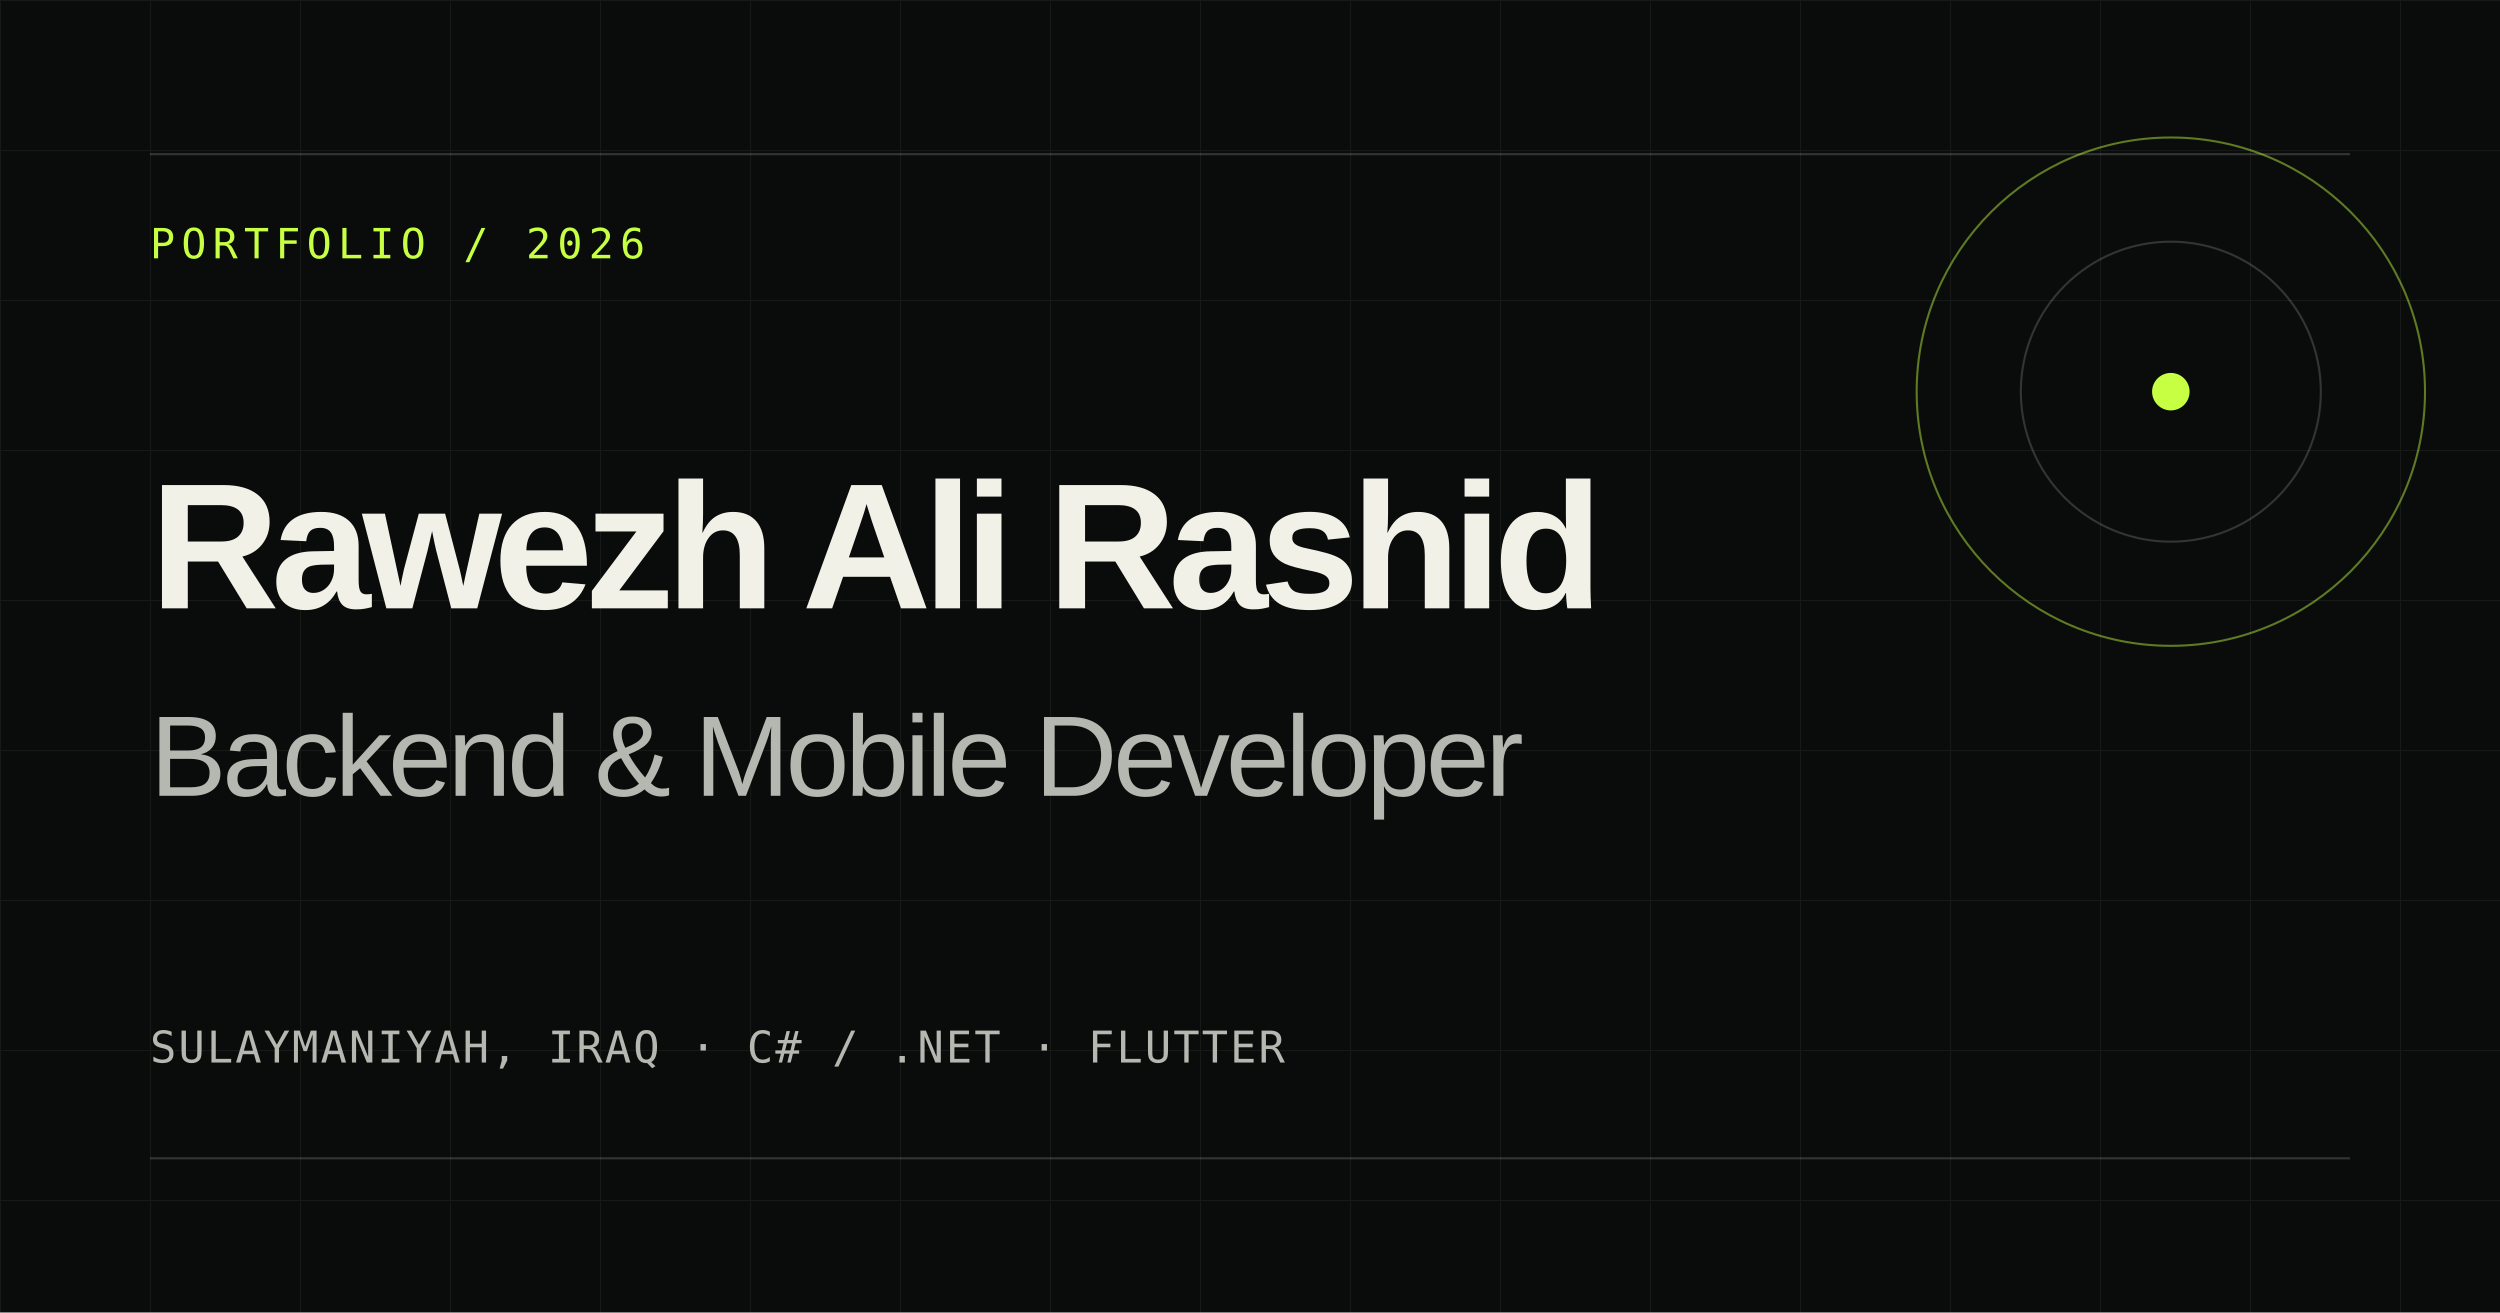
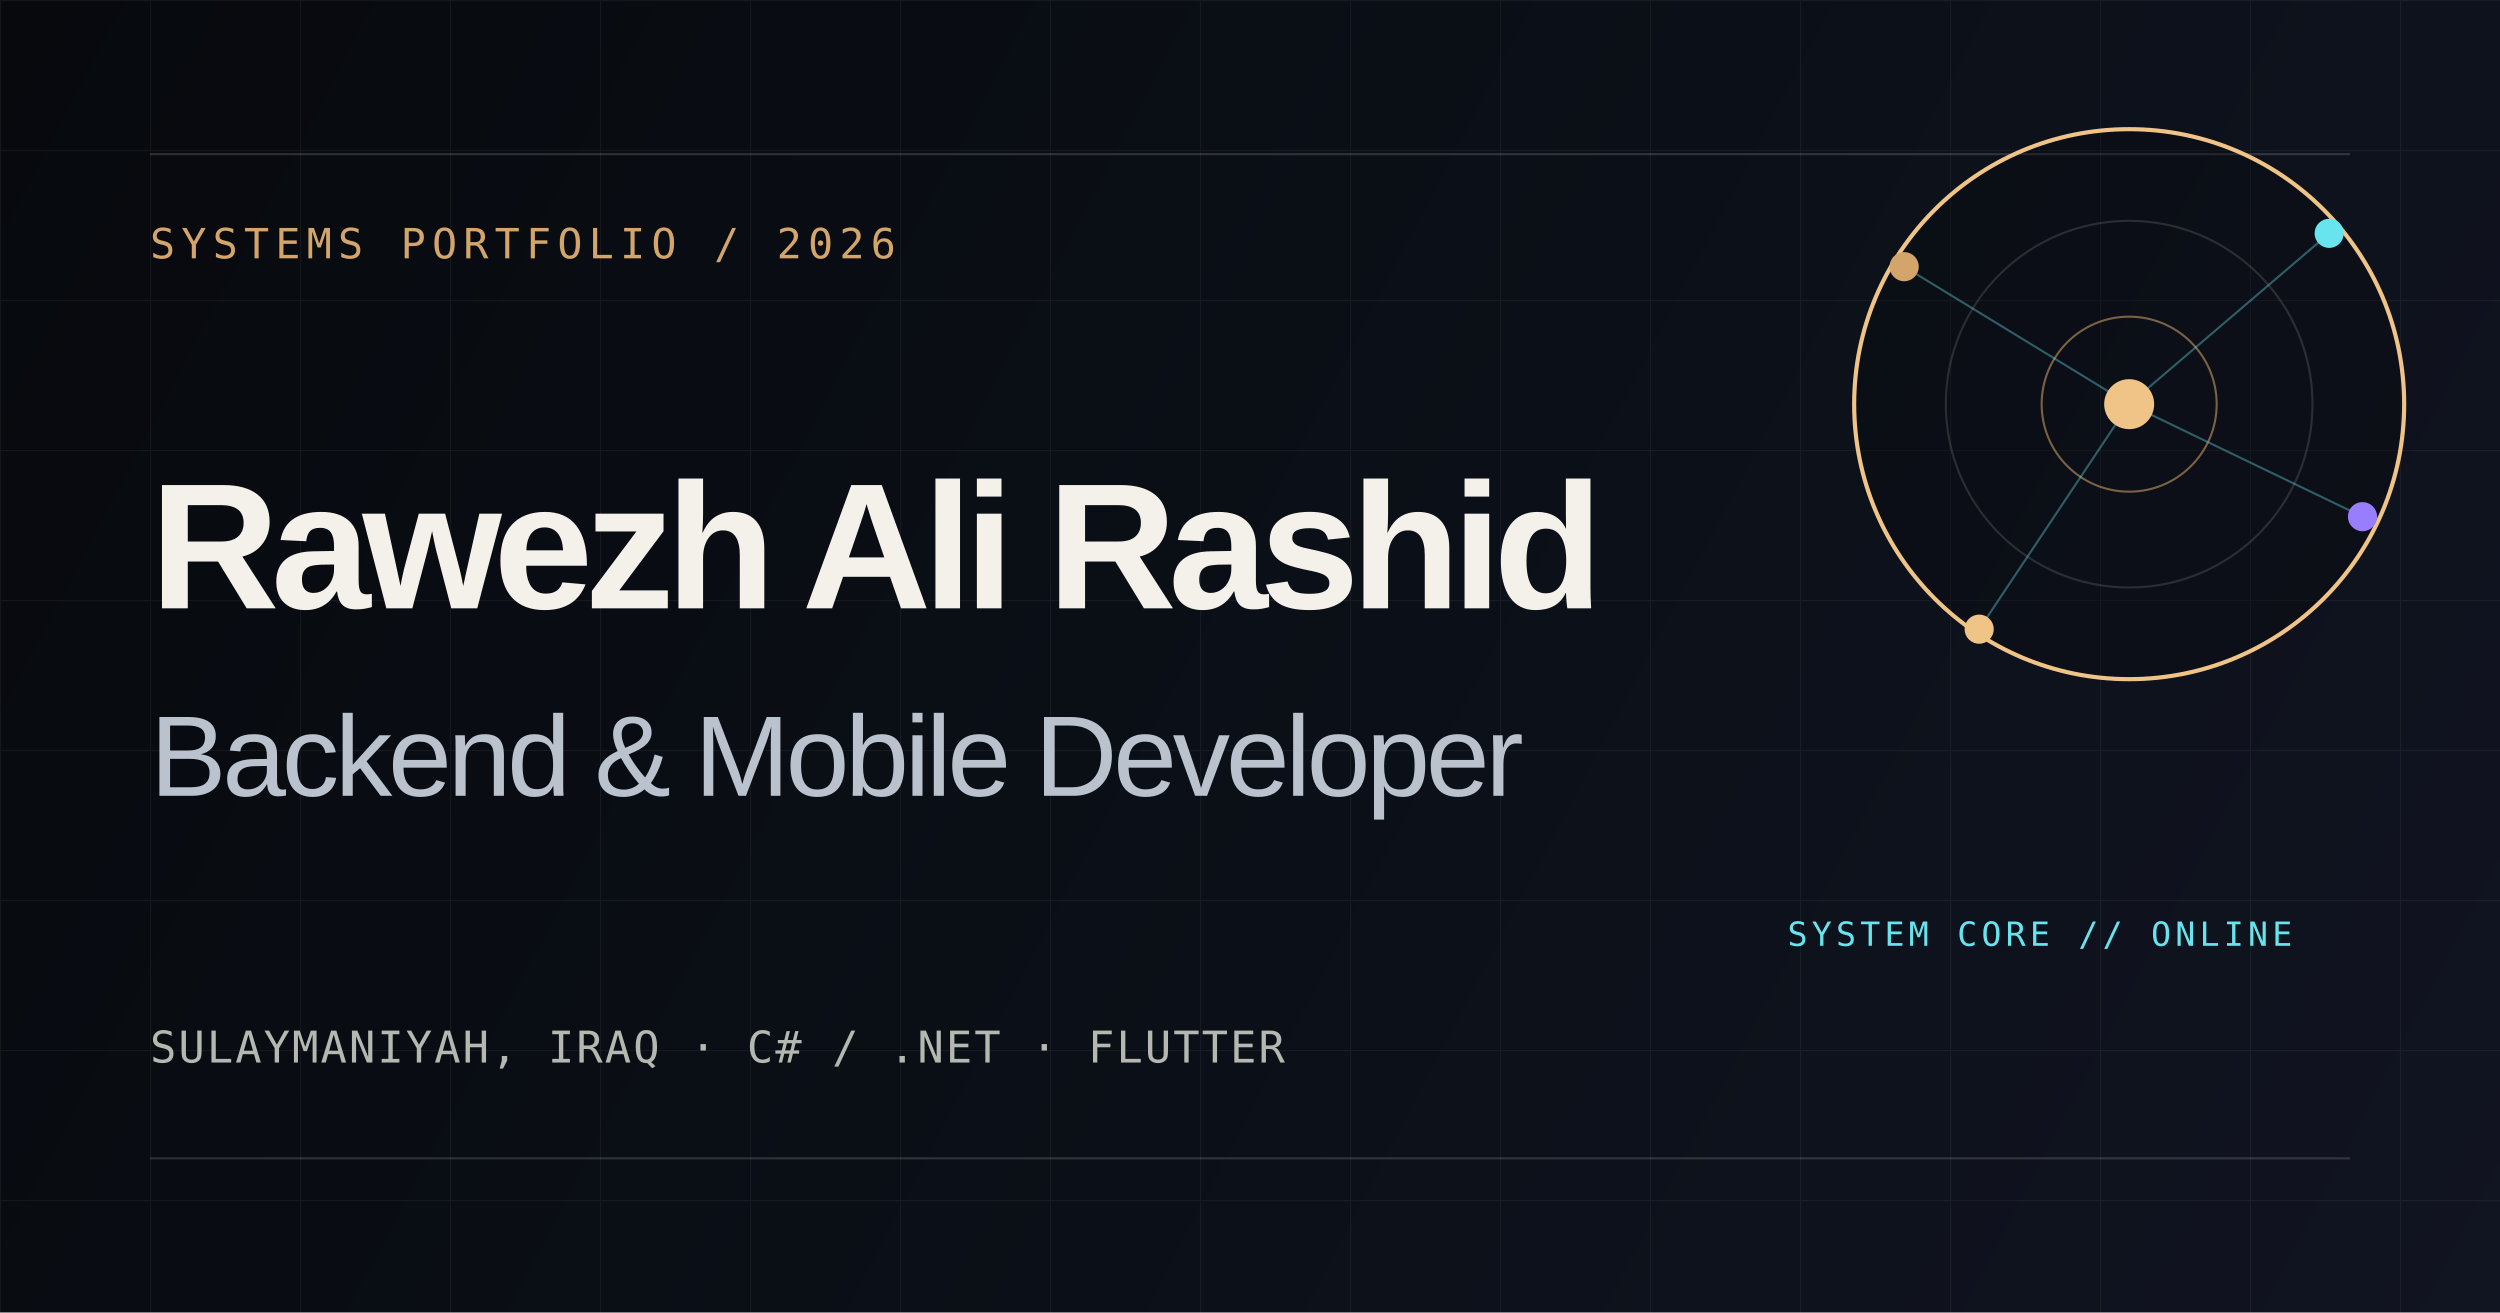
<svg xmlns="http://www.w3.org/2000/svg" width="1200" height="630" viewBox="0 0 1200 630" role="img" aria-labelledby="title desc">
  <defs>
+     <linearGradient id="background" x1="0" y1="0" x2="1200" y2="630" gradientUnits="userSpaceOnUse">
+       <stop stop-color="#07090d" />
+       <stop offset=".55" stop-color="#0b1018" />
+       <stop offset="1" stop-color="#111421" />
+     </linearGradient>
+     <linearGradient id="energy" x1="850" y1="66" x2="1130" y2="366" gradientUnits="userSpaceOnUse">
+       <stop stop-color="#f0c486" />
+       <stop offset=".52" stop-color="#d4a56b" />
+       <stop offset="1" stop-color="#68e4ee" />
+     </linearGradient>
    <pattern id="grid" width="72" height="72" patternUnits="userSpaceOnUse">
-       <path d="M72 0H0v72" fill="none" stroke="#f2f1e8" stroke-opacity=".06" />
+       <path d="M72 0H0v72" fill="none" stroke="#f4f1ea" stroke-opacity=".055" />
    </pattern>
-     <radialGradient id="glow" cx="0" cy="0" r="1" gradientTransform="translate(1010 80) rotate(132) scale(560)">
-       <stop stop-color="#c7ff42" stop-opacity=".22" />
-       <stop offset="1" stop-color="#c7ff42" stop-opacity="0" />
+     <radialGradient id="glow" cx="0" cy="0" r="1" gradientTransform="translate(1010 100) rotate(132) scale(560)">
+       <stop stop-color="#d4a56b" stop-opacity=".26" />
+       <stop offset=".55" stop-color="#68e4ee" stop-opacity=".08" />
+       <stop offset="1" stop-color="#987dff" stop-opacity="0" />
    </radialGradient>
  </defs>
-   <rect width="1200" height="630" fill="#0a0c0b" />
+   <rect width="1200" height="630" fill="url(#background)" />
  <rect width="1200" height="630" fill="url(#grid)" />
  <rect width="1200" height="630" fill="url(#glow)" />
-   <path d="M72 74h1056M72 556h1056" stroke="#f2f1e8" stroke-opacity=".18" />
-   <circle cx="1042" cy="188" r="122" fill="none" stroke="#c7ff42" stroke-opacity=".45" />
-   <circle cx="1042" cy="188" r="72" fill="none" stroke="#f2f1e8" stroke-opacity=".18" />
-   <circle cx="1042" cy="188" r="9" fill="#c7ff42" />
-   <text x="72" y="124" fill="#c7ff42" font-family="monospace" font-size="20" letter-spacing="3">PORTFOLIO / 2026</text>
-   <text x="72" y="292" fill="#f2f1e8" font-family="Arial, sans-serif" font-size="86" font-weight="700" letter-spacing="-4">Rawezh Ali Rashid</text>
-   <text x="72" y="382" fill="#b4b8b0" font-family="Arial, sans-serif" font-size="55" font-weight="500" letter-spacing="-2">Backend &amp; Mobile Developer</text>
+   <path d="M72 74h1056M72 556h1056" stroke="#f4f1ea" stroke-opacity=".16" />
+   <g transform="translate(1022 194)">
+     <circle r="132" fill="#07090d" fill-opacity=".3" stroke="url(#energy)" stroke-width="2" />
+     <circle r="88" fill="none" stroke="#f4f1ea" stroke-opacity=".14" />
+     <circle r="42" fill="none" stroke="#d4a56b" stroke-opacity=".55" />
+     <path d="M-108-66 0 0 96-82M0 0l112 54M0 0-72 108" fill="none" stroke="#68e4ee" stroke-opacity=".38" />
+     <circle r="12" fill="url(#energy)" />
+     <circle cx="-108" cy="-66" r="7" fill="#d4a56b" />
+     <circle cx="96" cy="-82" r="7" fill="#68e4ee" />
+     <circle cx="112" cy="54" r="7" fill="#987dff" />
+     <circle cx="-72" cy="108" r="7" fill="#f0c486" />
+   </g>
+   <text x="72" y="124" fill="#d4a56b" font-family="monospace" font-size="20" letter-spacing="3">SYSTEMS PORTFOLIO / 2026</text>
+   <text x="72" y="292" fill="#f4f1ea" font-family="Arial, sans-serif" font-size="86" font-weight="700" letter-spacing="-4">Rawezh Ali Rashid</text>
+   <text x="72" y="382" fill="#bac2ce" font-family="Arial, sans-serif" font-size="55" font-weight="500" letter-spacing="-2">Backend &amp; Mobile Developer</text>
  <text x="72" y="510" fill="#b4b8b0" font-family="monospace" font-size="21" letter-spacing="1">SULAYMANIYAH, IRAQ  ·  C# / .NET  ·  FLUTTER</text>
+   <text x="858" y="454" fill="#68e4ee" font-family="monospace" font-size="16" letter-spacing="2">SYSTEM CORE // ONLINE</text>
</svg>
